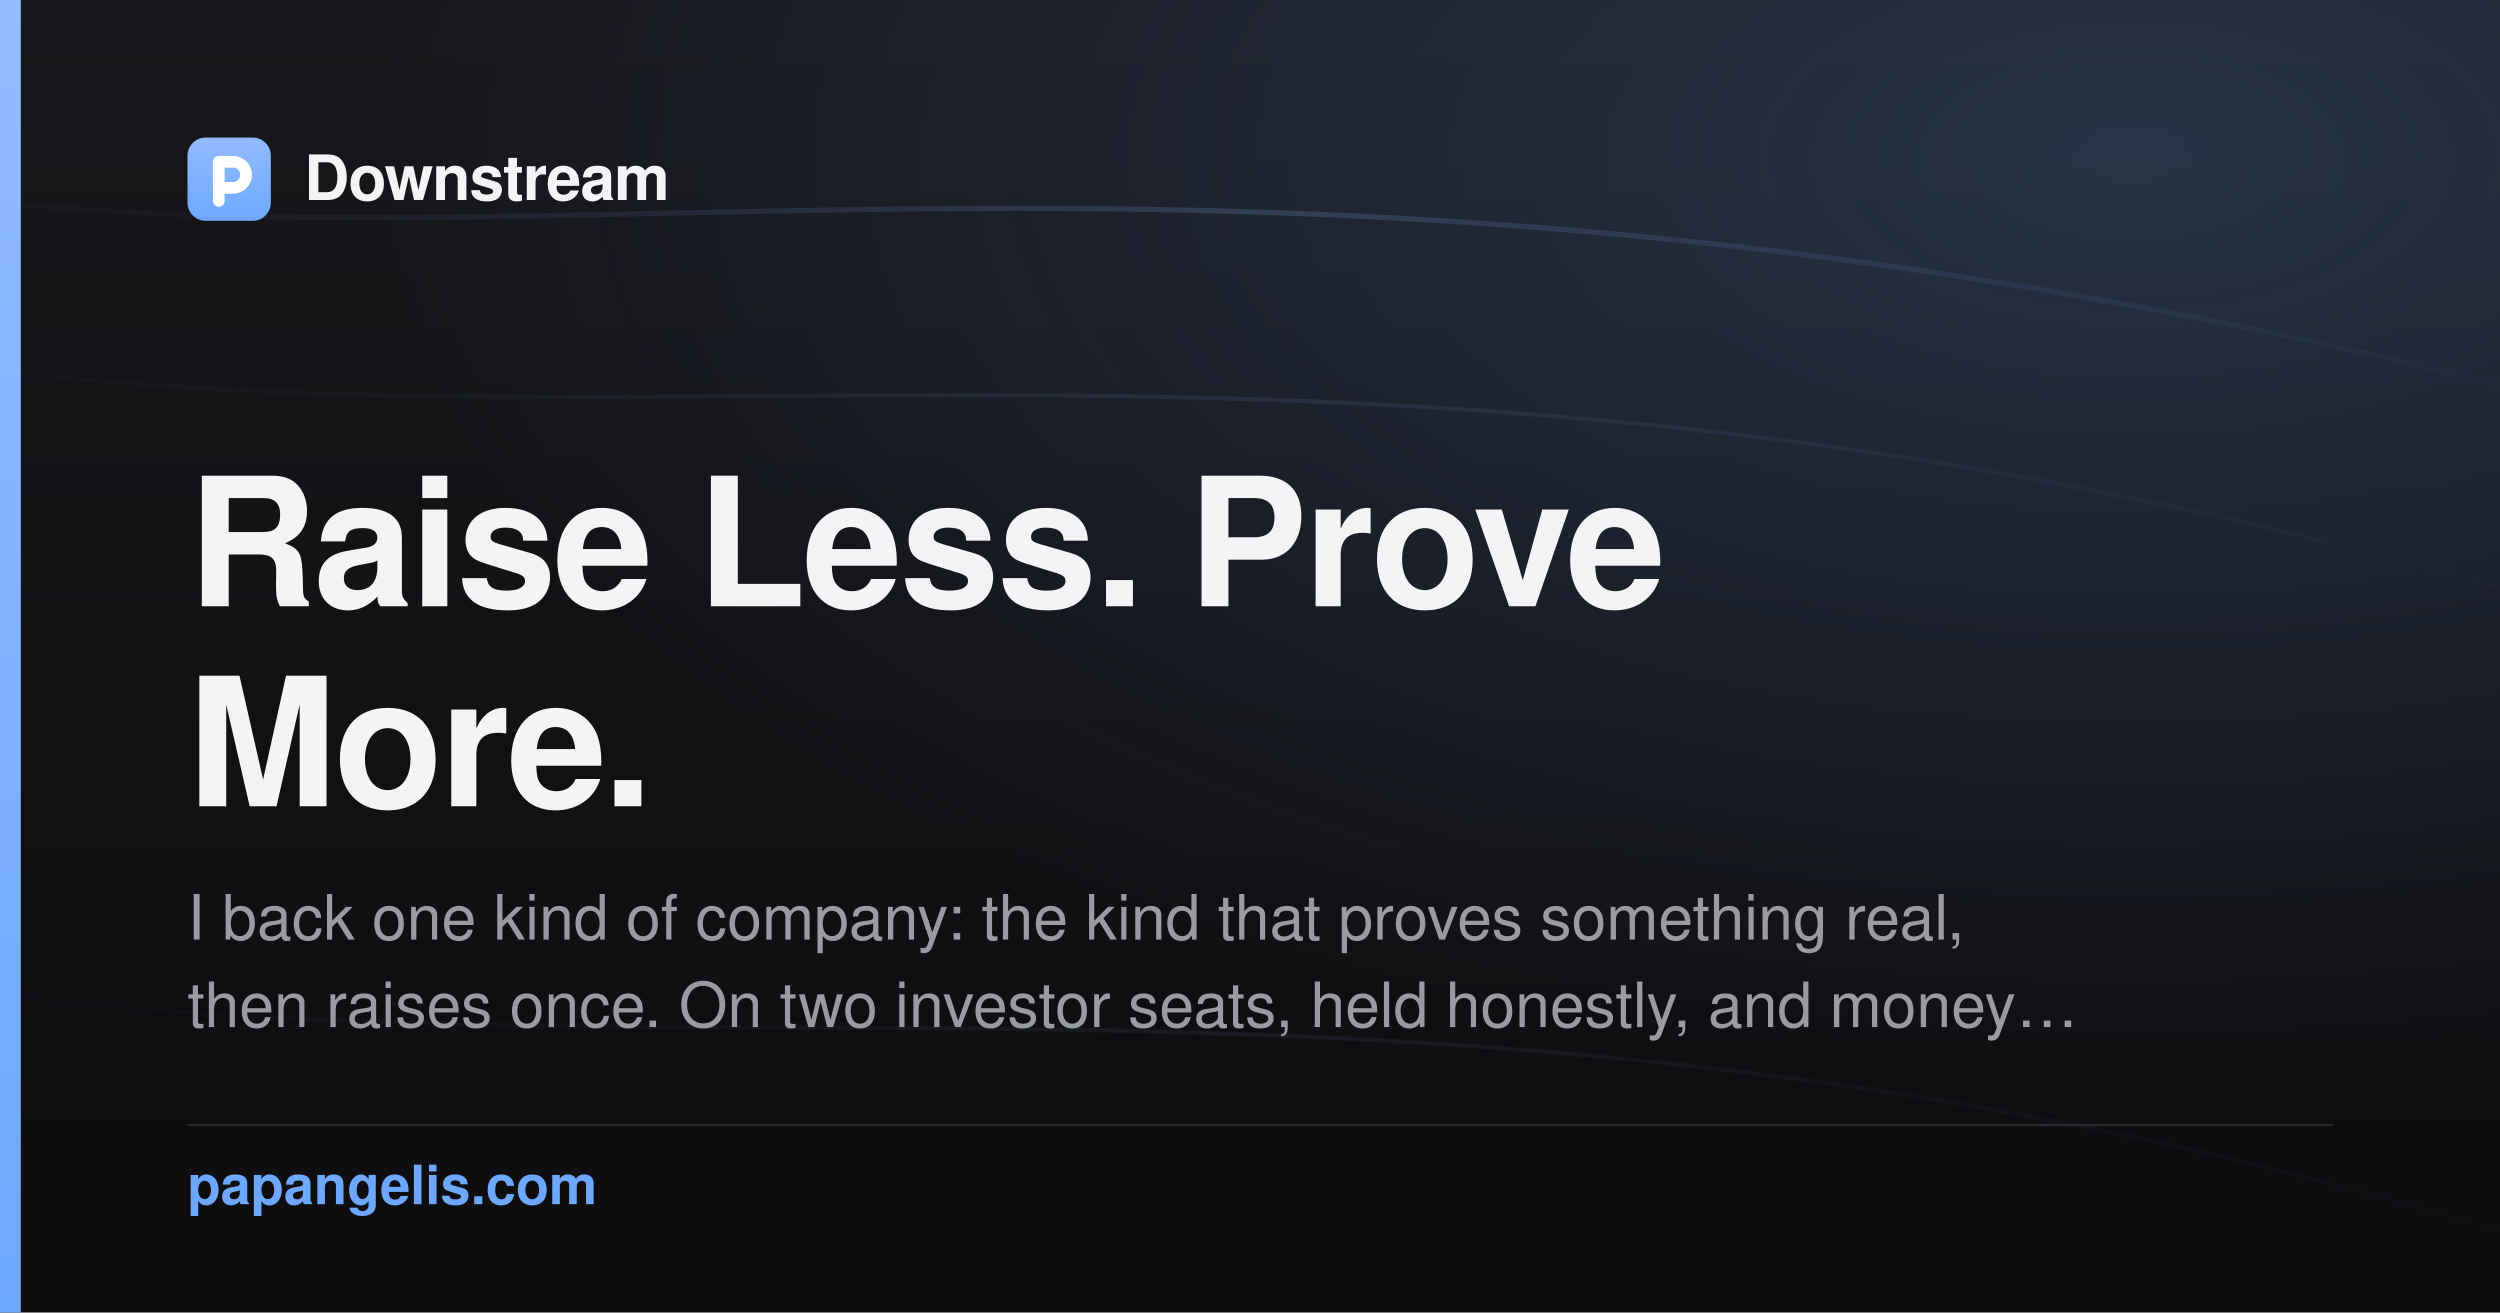
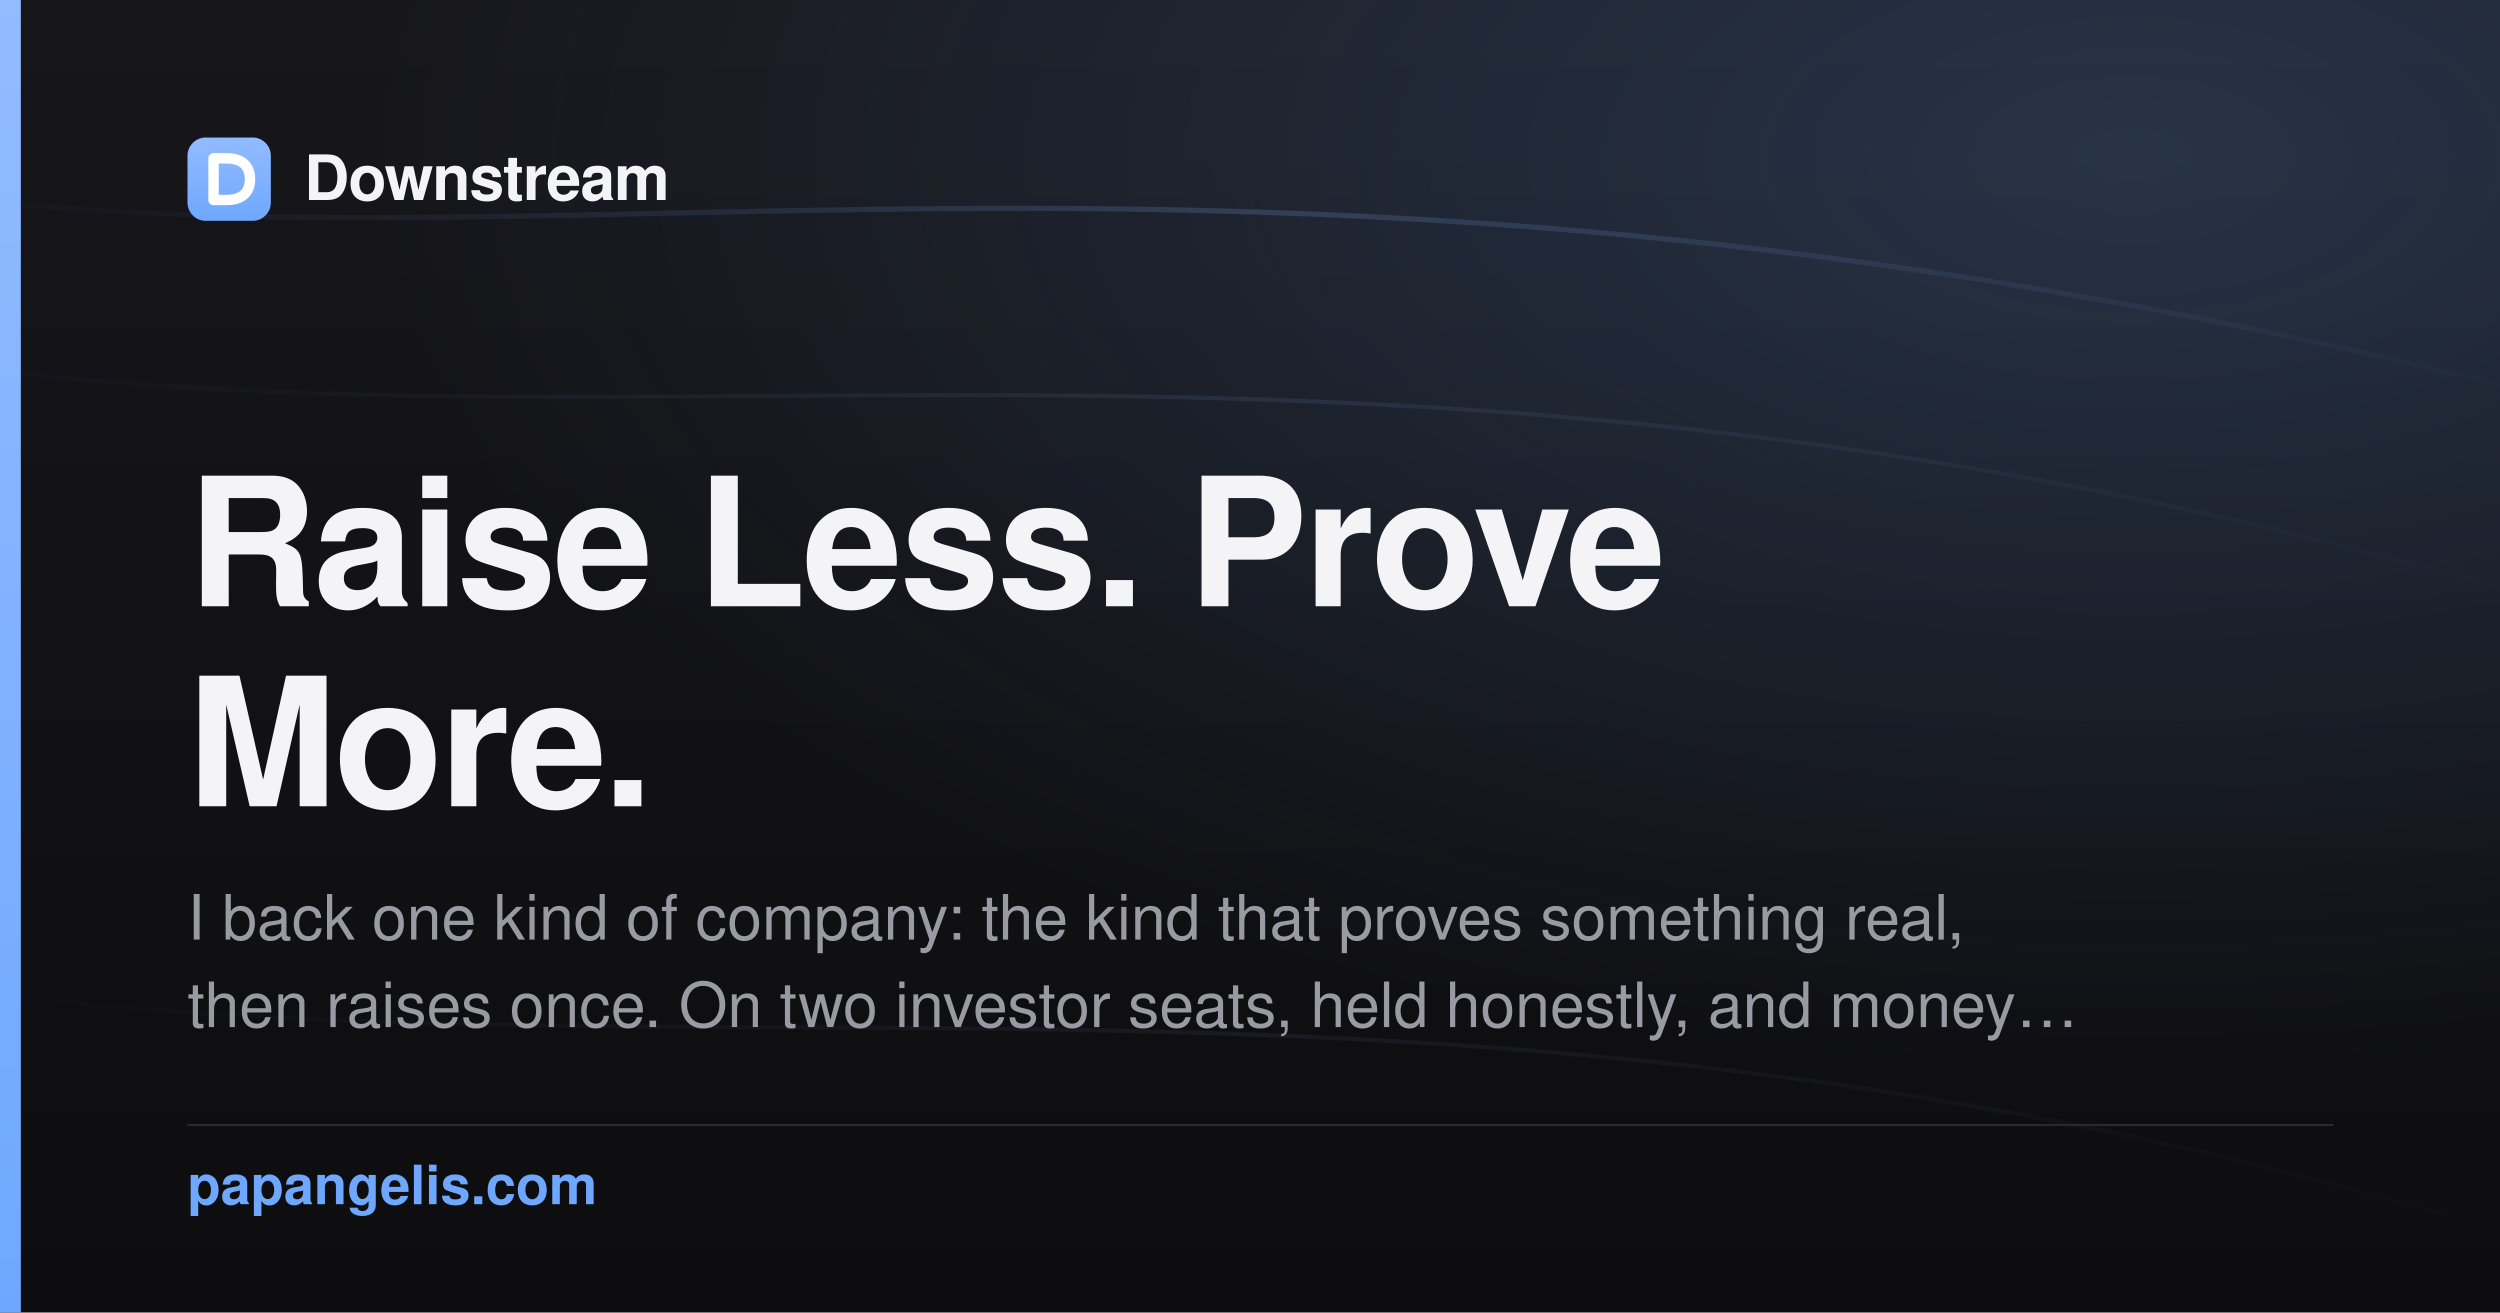
<svg xmlns="http://www.w3.org/2000/svg" width="1200" height="630" viewBox="0 0 1200 630">
  <defs>
    <linearGradient id="bg" x1="0" y1="0" x2="0" y2="1">
      <stop offset="0" stop-color="#17171b" />
      <stop offset="1" stop-color="#0d0d0f" />
    </linearGradient>
    <radialGradient id="glow" cx="0.85" cy="0.12" r="0.7">
      <stop offset="0" stop-color="#6ea8fe" stop-opacity="0.20" />
      <stop offset="1" stop-color="#6ea8fe" stop-opacity="0" />
    </radialGradient>
    <linearGradient id="bar" x1="0" y1="0" x2="0" y2="1">
      <stop offset="0" stop-color="#93bbff" />
      <stop offset="1" stop-color="#6ea8fe" />
    </linearGradient>
    <linearGradient id="stream" x1="0" y1="0" x2="1" y2="0">
      <stop offset="0" stop-color="#6ea8fe" stop-opacity="0" />
      <stop offset="0.5" stop-color="#93bbff" />
      <stop offset="1" stop-color="#6ea8fe" stop-opacity="0" />
    </linearGradient>
  </defs>
  <g font-family="'Helvetica Neue', Helvetica, Arial, sans-serif">
    <rect width="1200" height="630" fill="url(#bg)" />
    <rect width="1200" height="630" fill="url(#glow)" />
    <path d="M -60 90 C 280 140, 620 30, 1260 200" fill="none" stroke="url(#stream)" stroke-width="2.5" stroke-opacity="0.18" />
    <path d="M -60 170 C 320 230, 680 120, 1260 300" fill="none" stroke="url(#stream)" stroke-width="2" stroke-opacity="0.1" />
    <path d="M -60 470 C 340 530, 720 430, 1260 610" fill="none" stroke="url(#stream)" stroke-width="2" stroke-opacity="0.07" />
    <rect x="0" y="0" width="10" height="630" fill="url(#bar)" />
    <g>
-       <g>
-         <rect x="90" y="66" width="40" height="40" rx="8.75" fill="url(#bar)" />
-         <path d="M 105 96.417 V 77.667 h 6.875 a 6.25 6.25 0 0 1 0 12.5 H 105" fill="none" stroke="#ffffff" stroke-width="5.625" stroke-linecap="round" stroke-linejoin="round" />
+       <g transform="translate(90 66) scale(0.625)">
+         <rect width="64" height="64" rx="14" fill="url(#bar)" />
+         <path d="M20 16 H30 C42 16 48 22 48 32 C48 42 42 48 30 48 H20 Z" fill="none" stroke="#ffffff" stroke-width="8" stroke-linejoin="round" />
      </g>
      <text x="146" y="96" font-size="30" font-weight="700" letter-spacing="-0.5" fill="#f4f4f6">Downstream</text>
    </g>
    <text x="90" y="291" font-size="86" font-weight="700" letter-spacing="-1.5" fill="#f4f4f6">Raise Less. Prove</text>
    <text x="90" y="387" font-size="86" font-weight="700" letter-spacing="-1.5" fill="#f4f4f6">More.</text>
    <text x="90" y="451" font-size="30" font-weight="400" fill="#9a9aa3">I back one kind of company: the kind that proves something real,</text>
    <text x="90" y="493" font-size="30" font-weight="400" fill="#9a9aa3">then raises once. On two investor seats, held honestly, and money…</text>
    <line x1="90" y1="540" x2="1120" y2="540" stroke="#2a2a2e" stroke-width="1" />
    <text x="90" y="578" font-size="26" font-weight="600" fill="#6ea8fe">papangelis.com</text>
  </g>
</svg>
